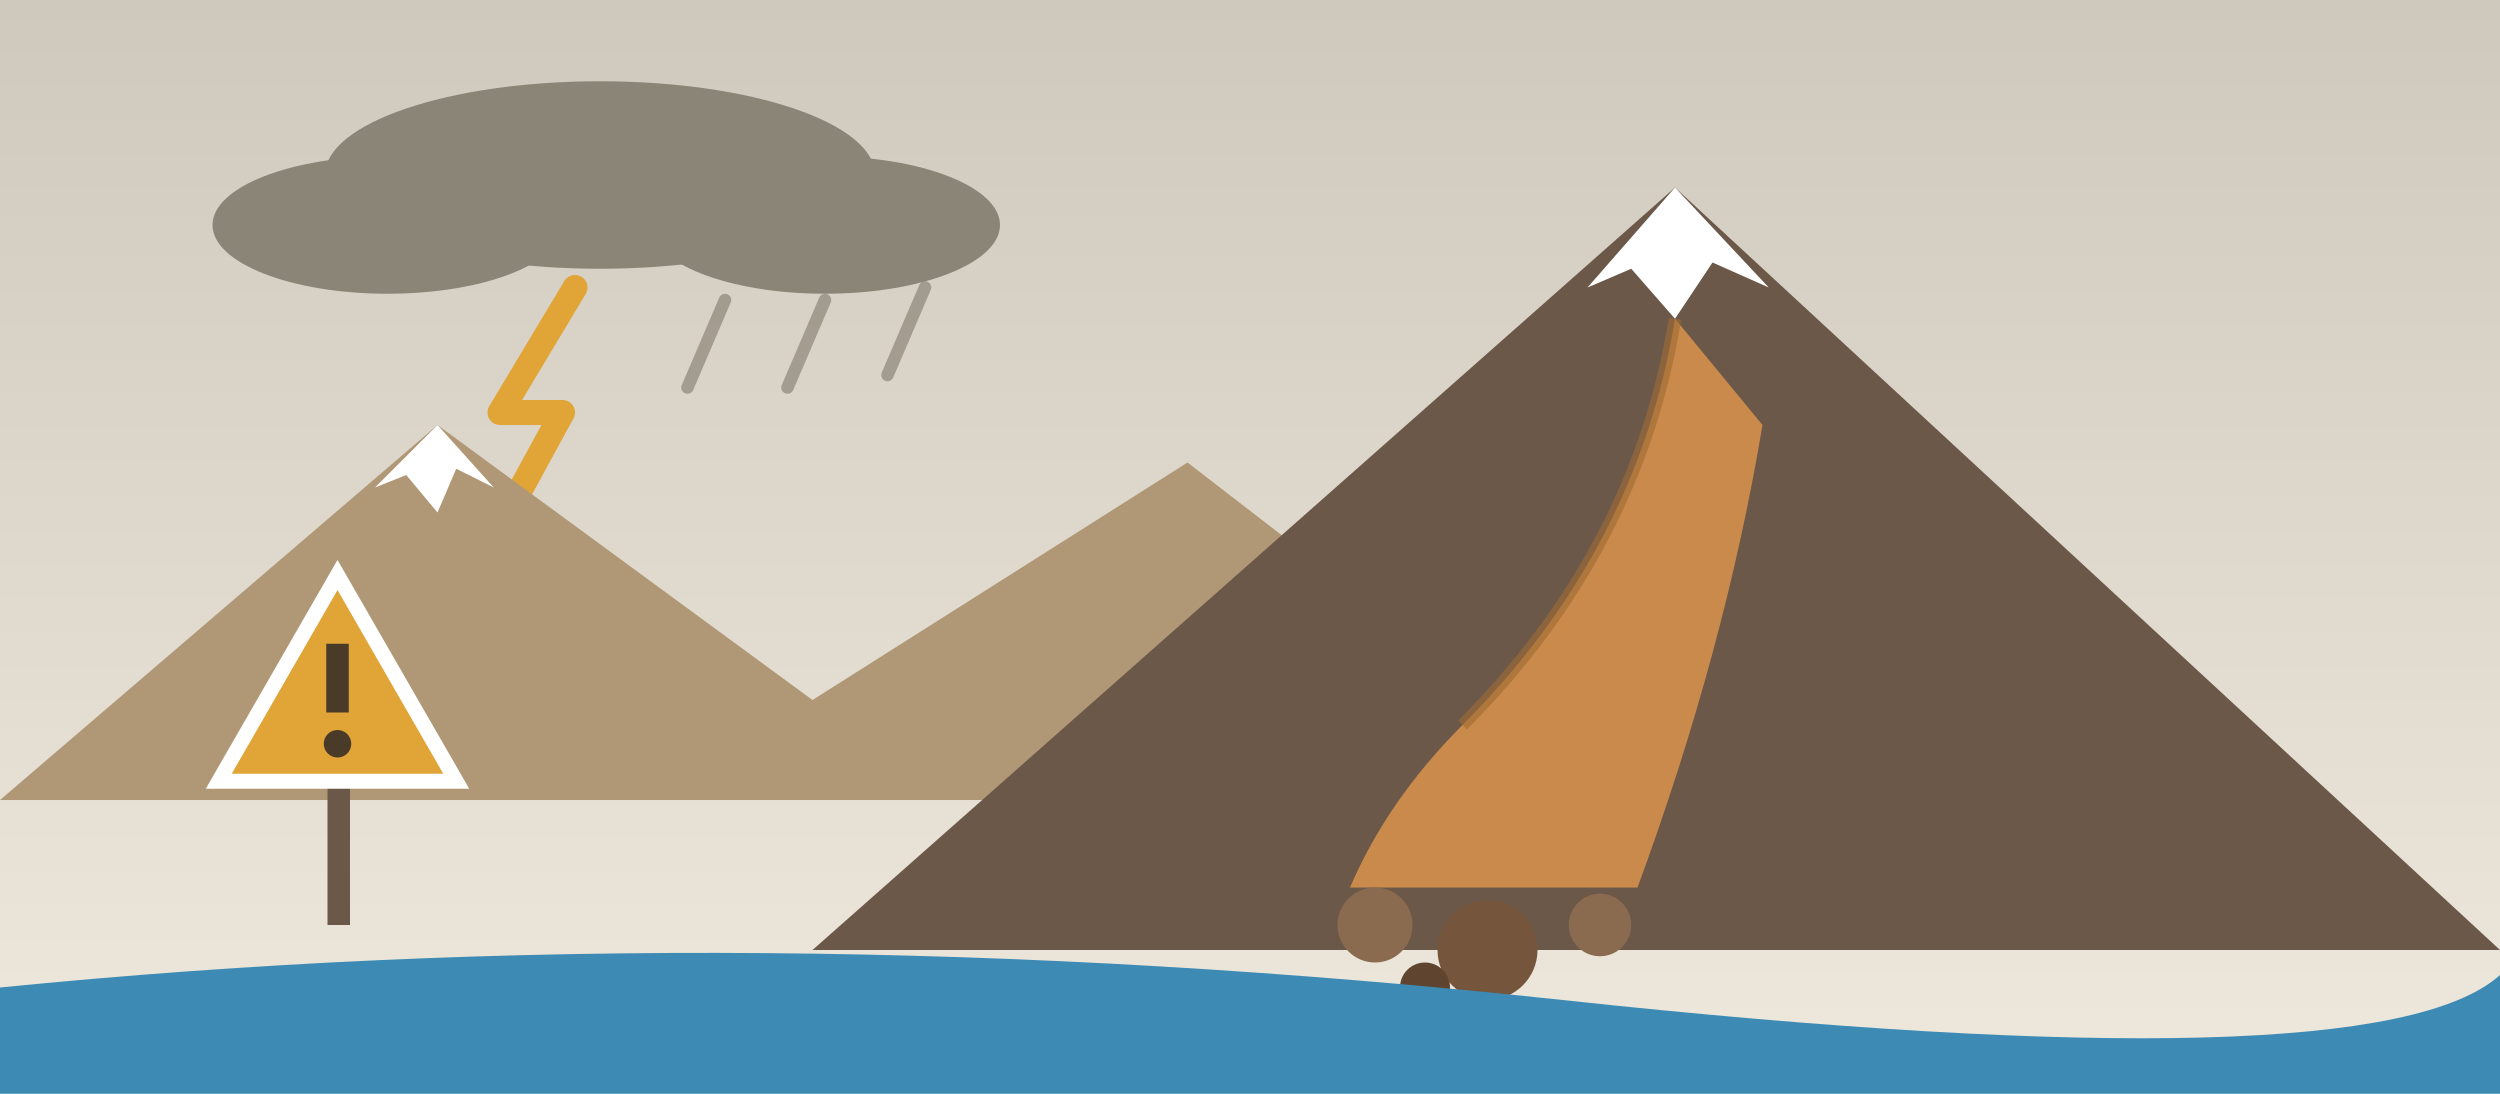
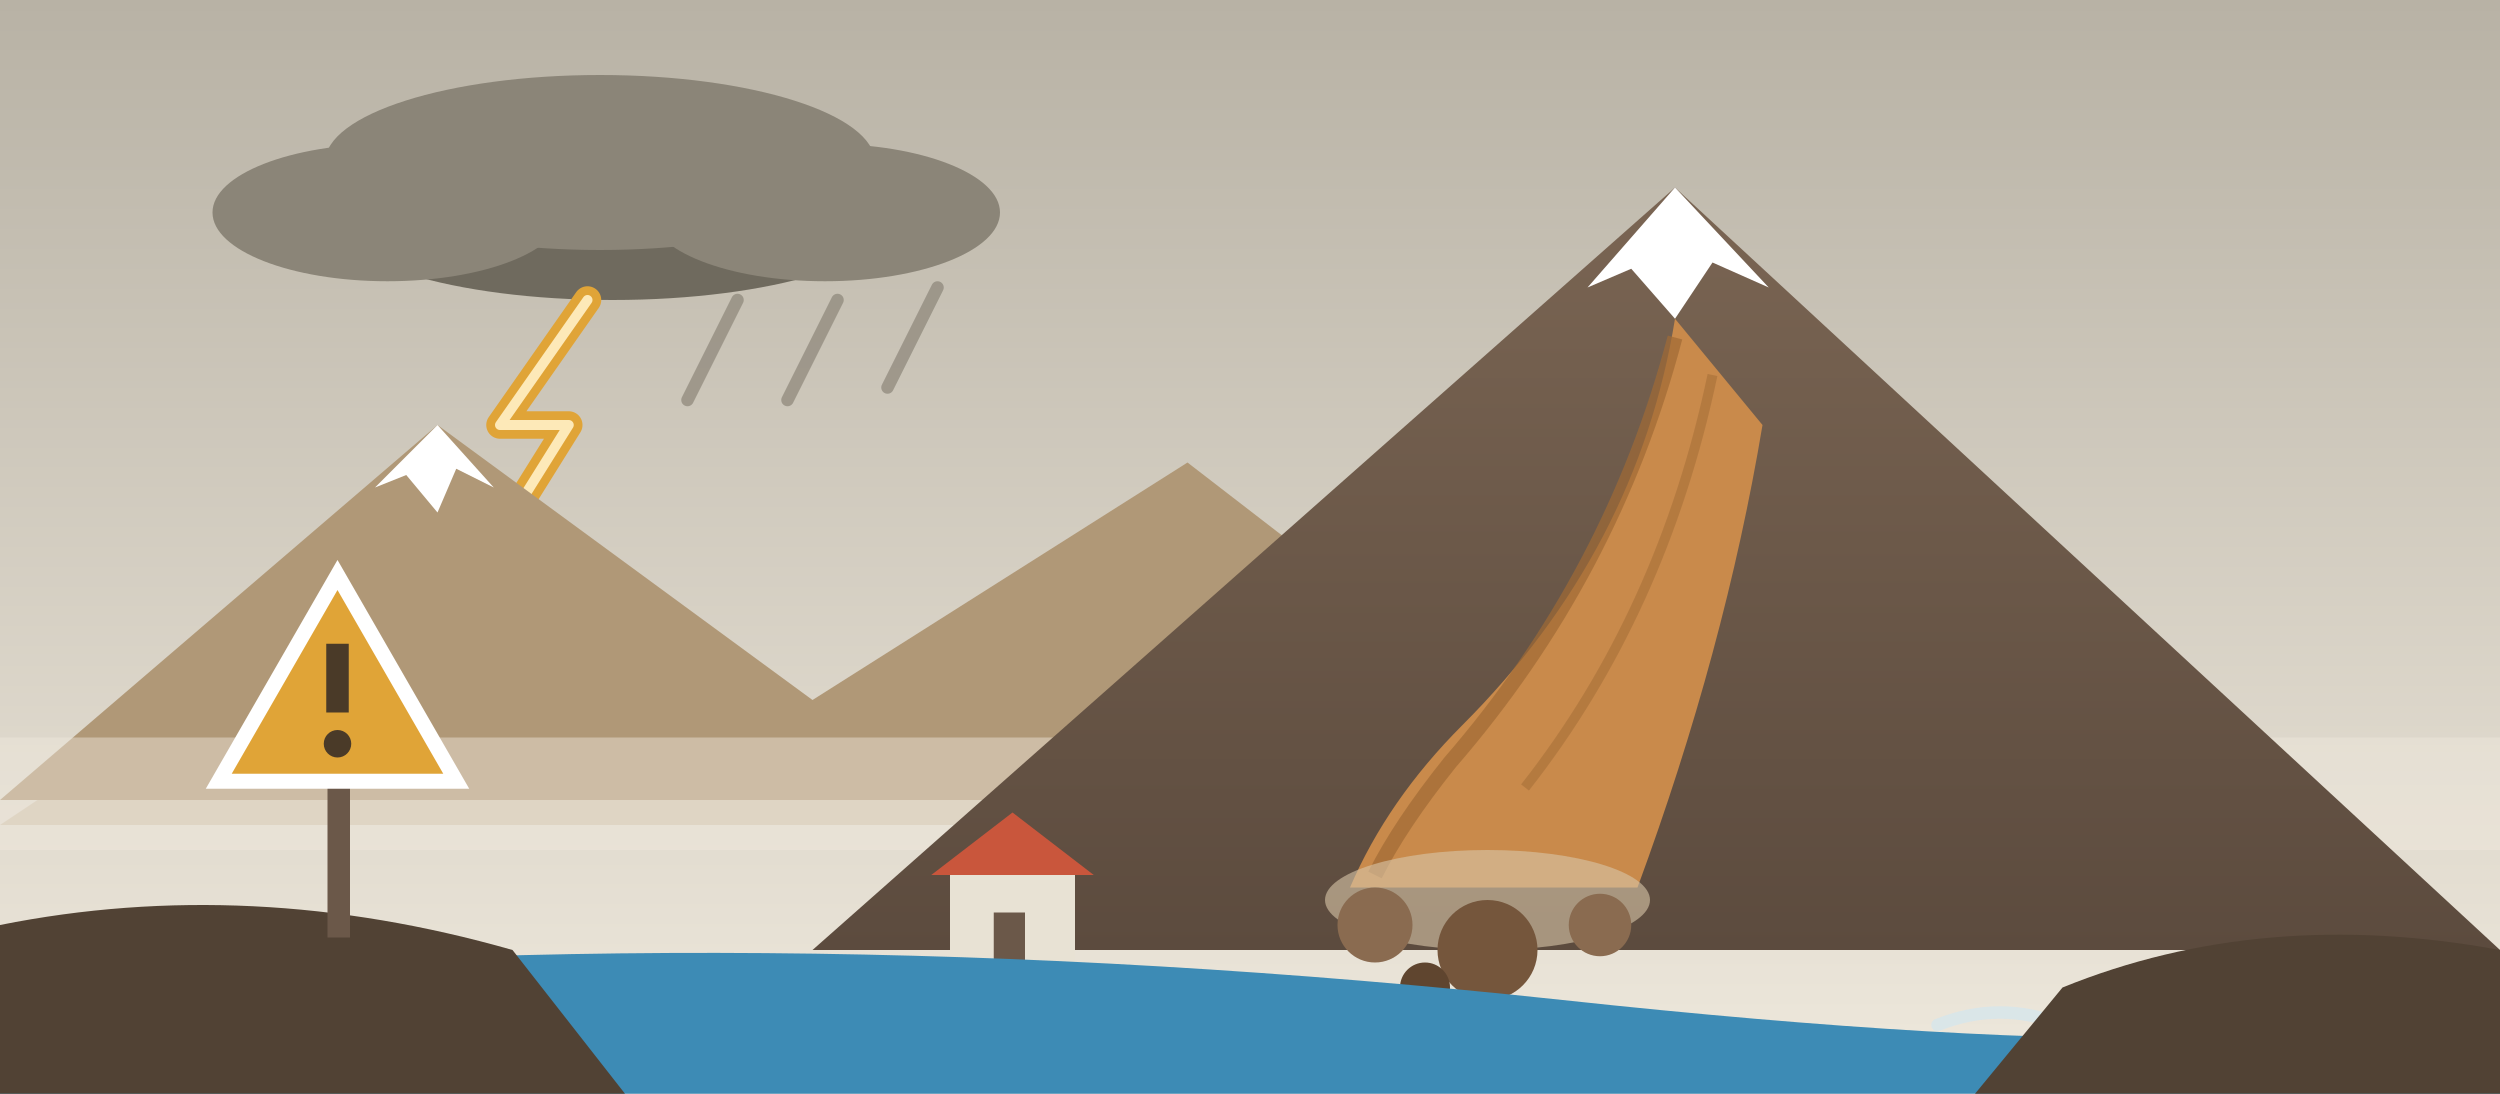
<svg xmlns="http://www.w3.org/2000/svg" viewBox="0 0 400 175" role="img" aria-label="Hazards">
  <defs>
    <linearGradient id="hsky" x1="0" y1="0" x2="0" y2="1">
-       <stop offset="0" stop-color="#cfc9bd" />
+       <stop offset="0" stop-color="#b8b2a5" />
      <stop offset="1" stop-color="#efe9dd" />
+     </linearGradient>
+     <linearGradient id="hpeak" x1="0" y1="0" x2="0" y2="1">
+       <stop offset="0" stop-color="#7a6553" />
+       <stop offset="1" stop-color="#5c4b3e" />
    </linearGradient>
  </defs>
  <rect width="400" height="175" fill="url(#hsky)" />
+   <g fill="#6f6a5e">
+     <ellipse cx="98" cy="34" rx="46" ry="14" />
+   </g>
  <g fill="#8b8578">
-     <ellipse cx="96" cy="28" rx="44" ry="15" />
-     <ellipse cx="62" cy="36" rx="28" ry="11" />
-     <ellipse cx="132" cy="36" rx="28" ry="11" />
+     <ellipse cx="96" cy="26" rx="44" ry="14" />
+     <ellipse cx="62" cy="34" rx="28" ry="11" />
+     <ellipse cx="132" cy="34" rx="28" ry="11" />
  </g>
-   <path d="M92 46 L80 66 L90 66 L78 88" stroke="#e0a437" stroke-width="4" fill="none" stroke-linecap="round" stroke-linejoin="round" />
+   <path d="M94 48 L80 68 L91 68 L76 92" stroke="#e0a437" stroke-width="4.4" fill="none" stroke-linecap="round" stroke-linejoin="round" />
+   <path d="M94 48 L80 68 L91 68 L76 92" stroke="#fde9b8" stroke-width="1.6" fill="none" stroke-linecap="round" stroke-linejoin="round" />
  <g stroke="#8b8578" stroke-width="2" stroke-linecap="round" opacity="0.7">
-     <line x1="116" y1="48" x2="110" y2="62" />
-     <line x1="132" y1="48" x2="126" y2="62" />
-     <line x1="148" y1="46" x2="142" y2="60" />
+     <line x1="118" y1="48" x2="110" y2="64" />
+     <line x1="134" y1="48" x2="126" y2="64" />
+     <line x1="150" y1="46" x2="142" y2="62" />
  </g>
+   <path d="M0 132 L60 92 L120 128 L200 96 L300 132 Z" fill="#c4b295" opacity="0.55" />
  <path d="M0 128 L70 68 L130 112 L190 74 L260 128 Z" fill="#b09877" />
  <path d="M70 68 L79 78 L73 75 L70 82 L65 76 L60 78 Z" fill="#ffffff" />
-   <path d="M130 152 L268 30 L400 152 Z" fill="#6b5849" />
+   <rect x="0" y="118" width="400" height="18" fill="#efe9dd" opacity="0.45" />
+   <path d="M130 152 L268 30 L400 152 Z" fill="url(#hpeak)" />
  <path d="M268 30 L283 46 L274 42 L268 51 L261 43 L254 46 Z" fill="#ffffff" />
  <path d="M268 51 Q262 88 234 116 Q222 128 216 142 L262 142 Q276 104 282 68 Z" fill="#c98a4b" />
-   <path d="M268 51 Q262 88 234 116" stroke="#a06a34" stroke-width="2" fill="none" opacity="0.6" />
+   <path d="M268 54 Q258 92 232 122 Q224 132 220 140" stroke="#a06a34" stroke-width="2.4" fill="none" opacity="0.7" />
+   <path d="M274 60 Q266 98 244 126" stroke="#a06a34" stroke-width="1.6" fill="none" opacity="0.5" />
+   <ellipse cx="238" cy="144" rx="26" ry="8" fill="#d8c6a8" opacity="0.6" />
  <circle cx="220" cy="148" r="6" fill="#8a6b50" />
  <circle cx="238" cy="152" r="8" fill="#75563c" />
  <circle cx="256" cy="148" r="5" fill="#8a6b50" />
  <circle cx="228" cy="158" r="4" fill="#5f452f" />
+   <g>
+     <rect x="152" y="140" width="20" height="14" fill="#e8e2d4" />
+     <path d="M149 140 L162 130 L175 140 Z" fill="#c9563c" />
+     <rect x="159" y="146" width="5" height="8" fill="#6b5849" />
+   </g>
  <path d="M0 175 L0 158 Q120 146 250 160 T400 156 L400 175 Z" fill="#3d8bb5" />
-   <rect x="52.4" y="118" width="3.6" height="30" fill="#6b5849" />
+   <path d="M60 165 q10 -4 20 0" stroke="#cfe6f2" stroke-width="2" fill="none" stroke-linecap="round" opacity="0.6" />
+   <path d="M310 164 q10 -4 20 0" stroke="#cfe6f2" stroke-width="2" fill="none" stroke-linecap="round" opacity="0.6" />
+   <path d="M0 175 L0 148 Q40 140 82 152 L100 175 Z" fill="#514234" />
+   <path d="M400 175 L400 152 Q362 145 330 158 L316 175 Z" fill="#514234" />
+   <rect x="52.4" y="118" width="3.6" height="32" fill="#6b5849" />
  <path d="M54 92 l19 33 h-38 Z" fill="#e0a437" stroke="#ffffff" stroke-width="2.4" />
  <rect x="52.2" y="103" width="3.6" height="11" fill="#4a3a28" />
  <circle cx="54" cy="119" r="2.2" fill="#4a3a28" />
</svg>
